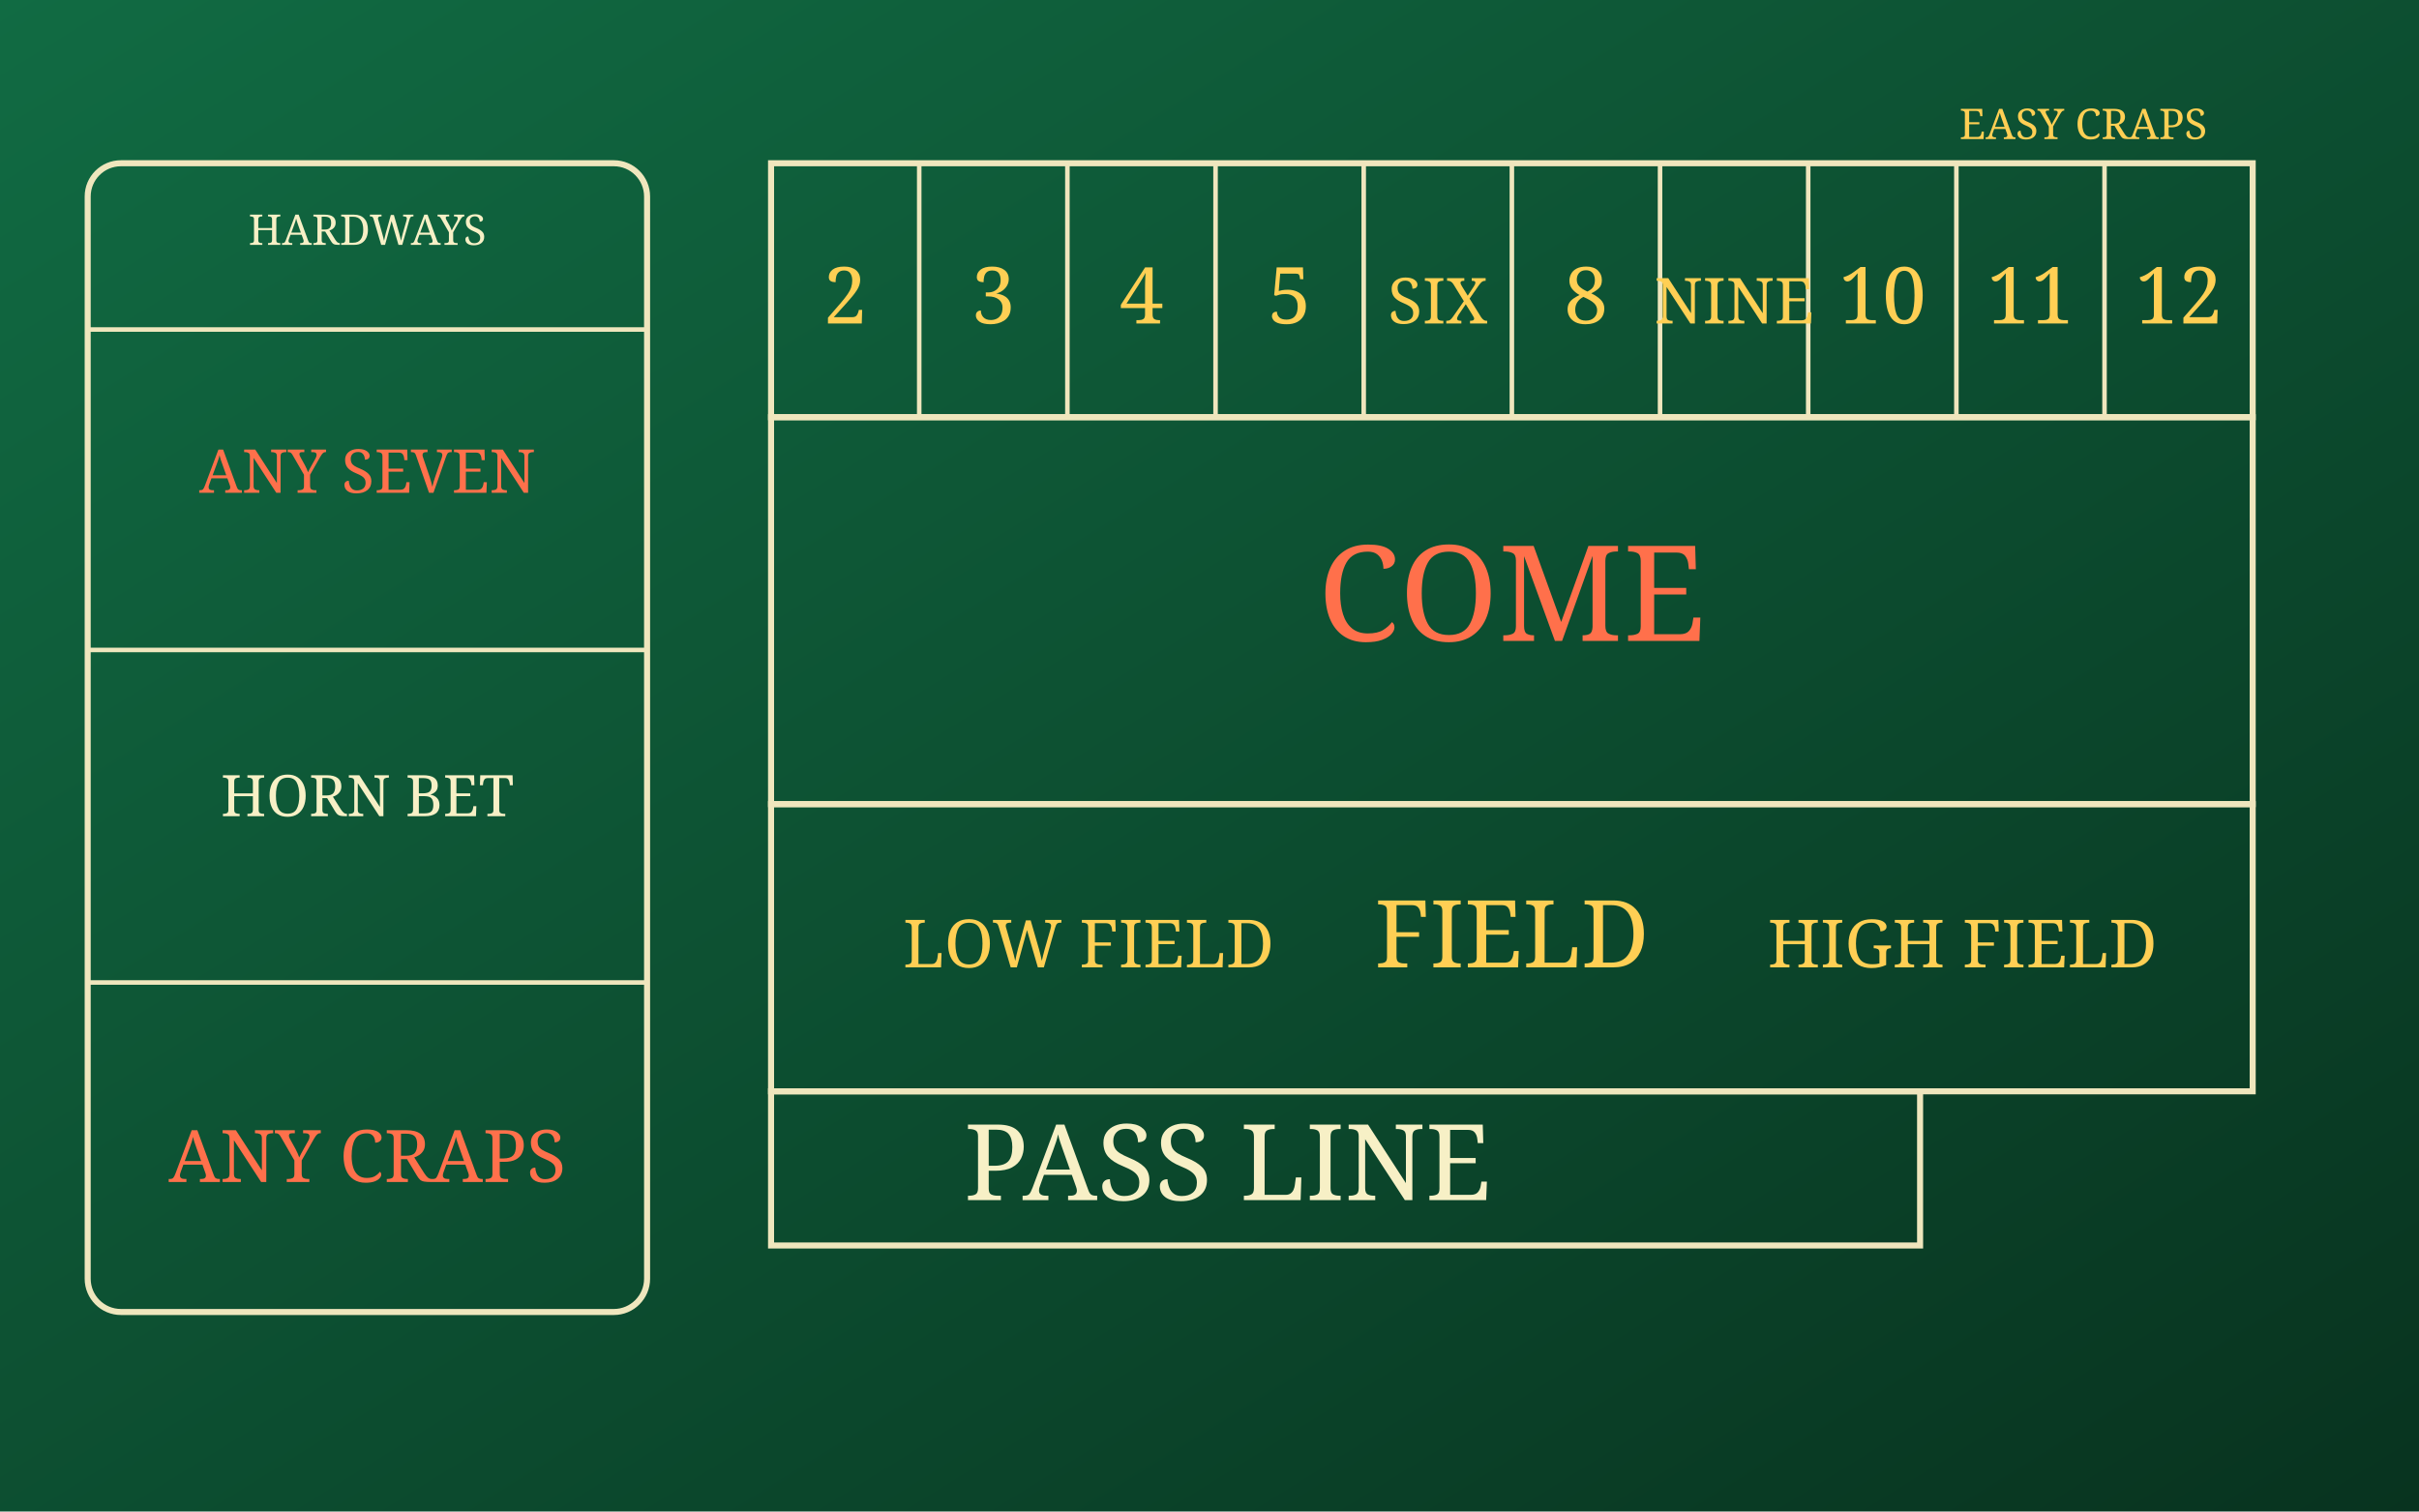
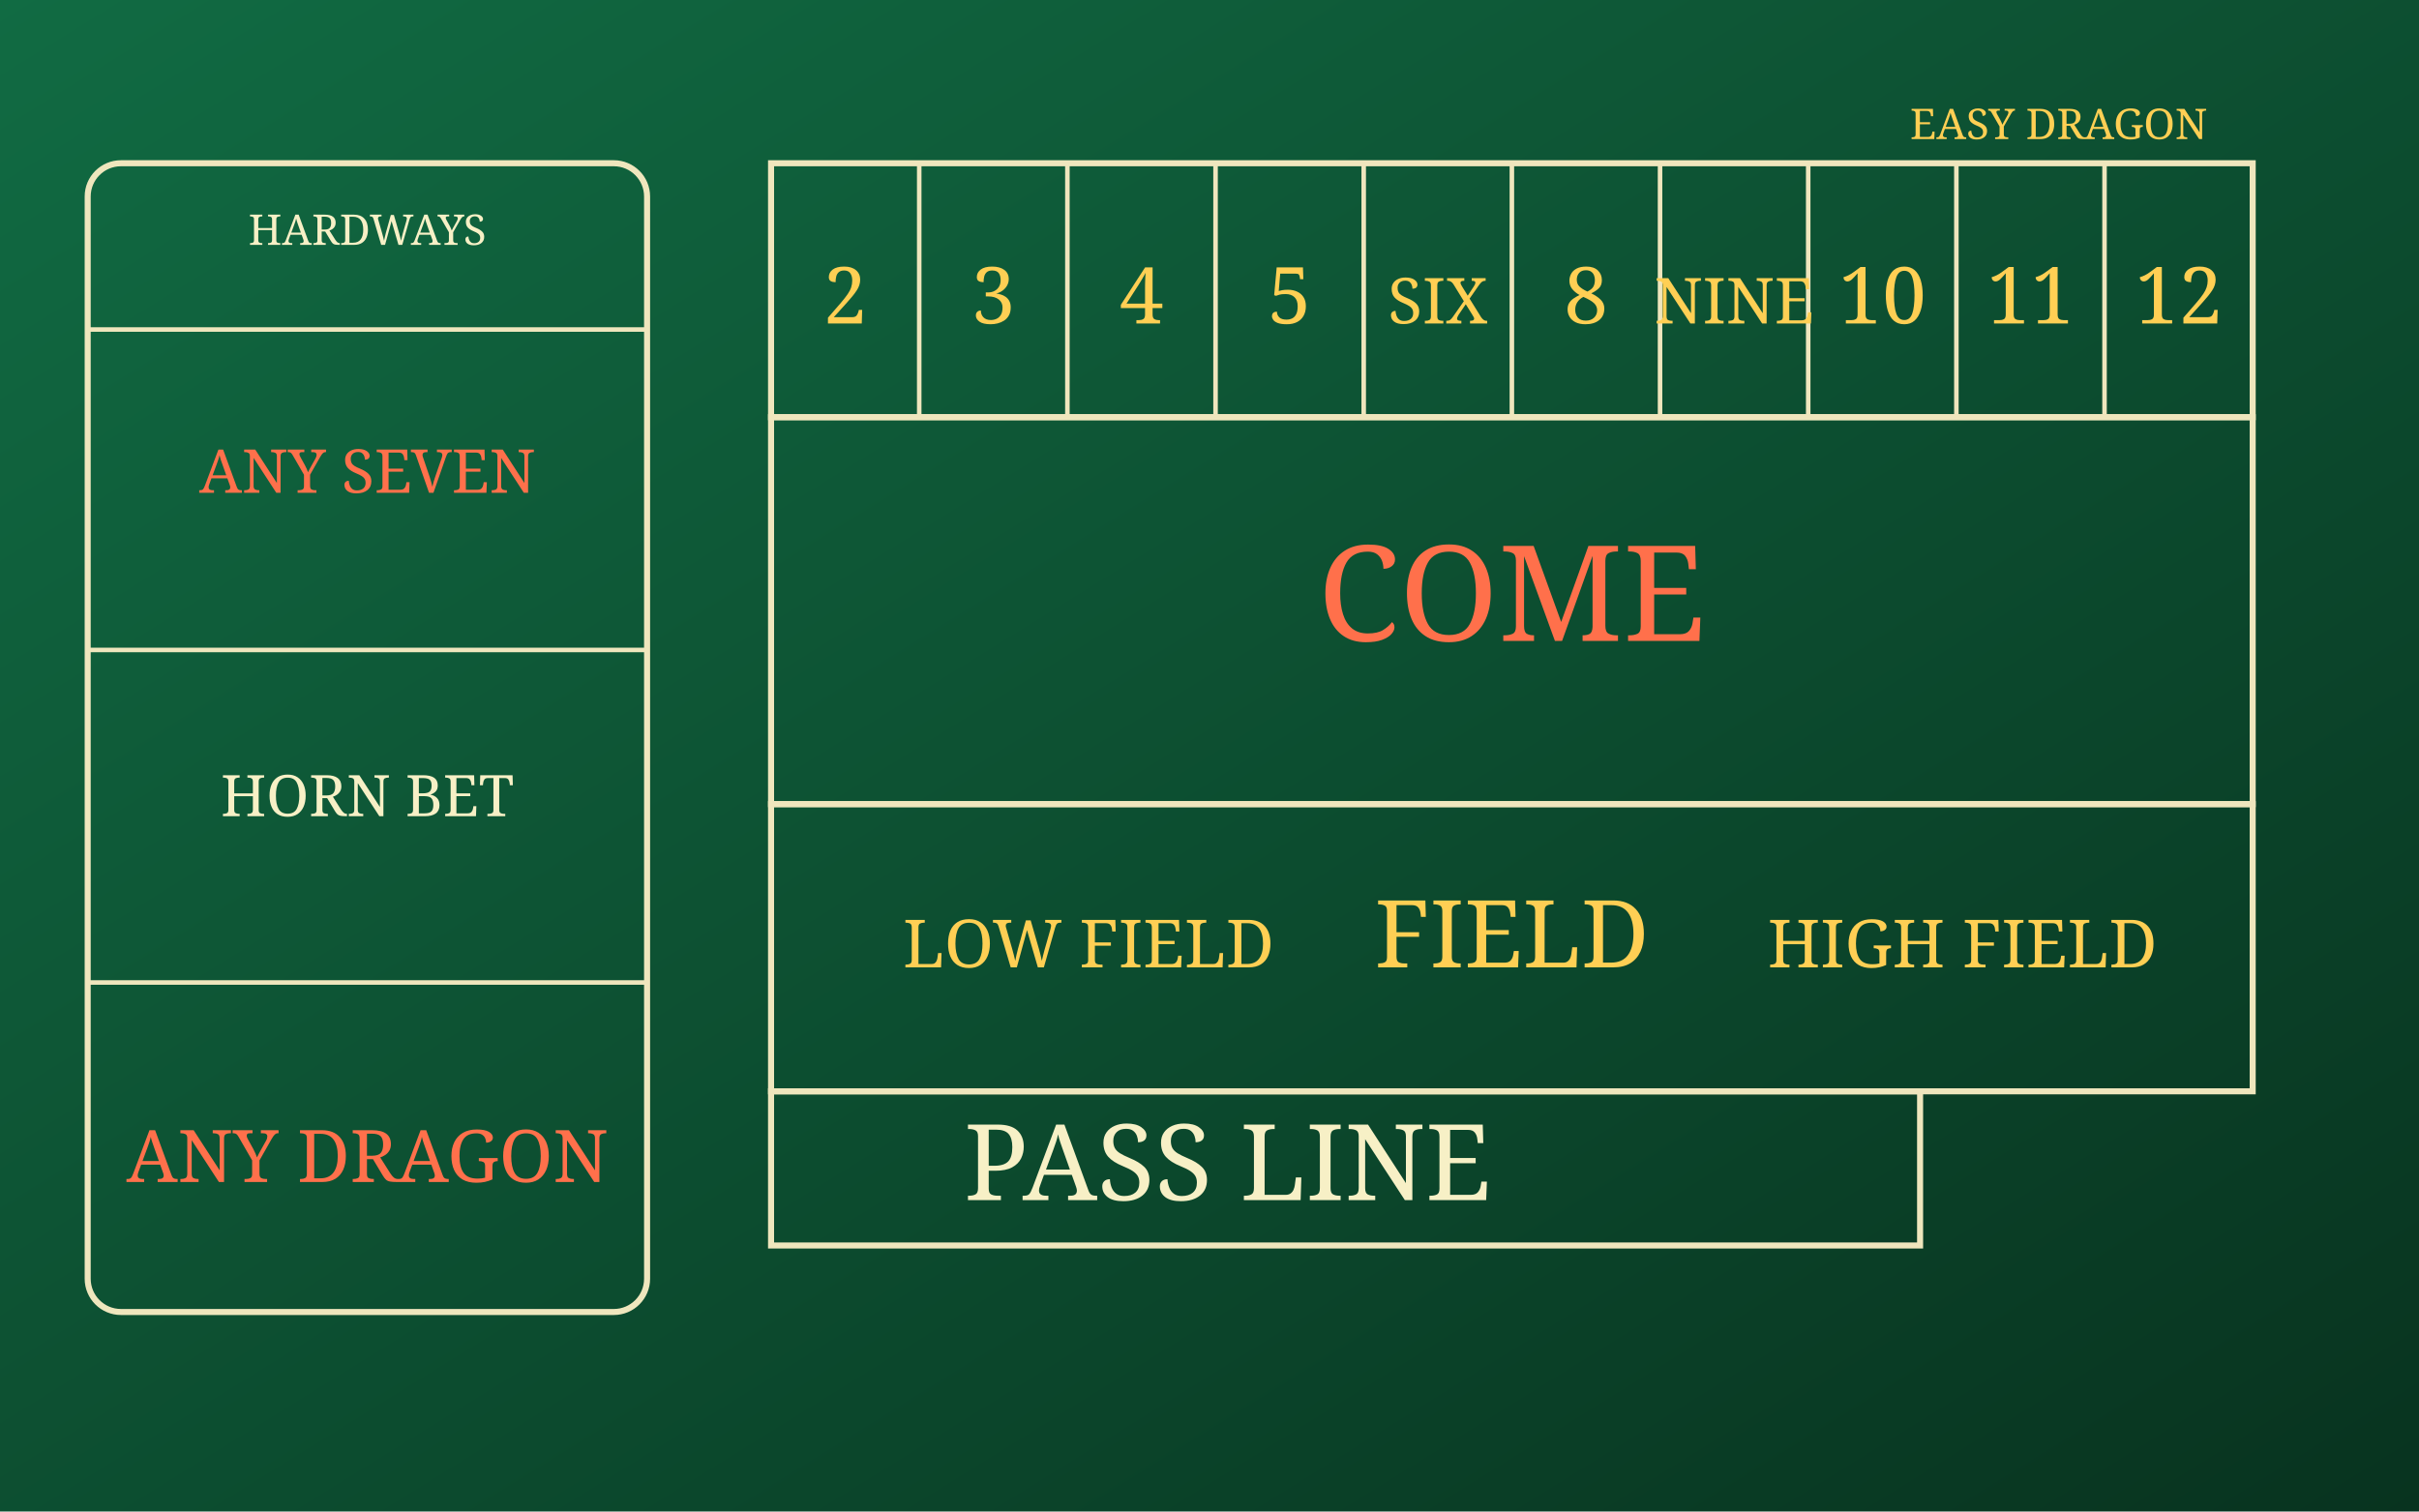
- <svg xmlns="http://www.w3.org/2000/svg" viewBox="0 0 1600 1000" role="img" aria-label="Easy craps table">
+ <svg xmlns="http://www.w3.org/2000/svg" viewBox="0 0 1600 1000" role="img" aria-label="Easy rail table">
  <defs>
    <linearGradient id="felt" x1="0" x2="1" y1="0" y2="1">
      <stop offset="0" stop-color="#116b43" />
      <stop offset="1" stop-color="#08331f" />
    </linearGradient>
  </defs>
  <rect width="1600" height="1000" fill="url(#felt)" />
  <g fill="none" stroke="#efe6bd" stroke-width="4">
    <rect x="58" y="108" width="370" height="760" rx="22" />
    <rect x="510" y="108" width="980" height="168" />
    <rect x="510" y="276" width="980" height="256" />
    <rect x="510" y="532" width="980" height="190" />
    <path d="M510 722h760v102H510z" />
  </g>
  <g stroke="#efe6bd" stroke-width="3">
    <line x1="608" y1="108" x2="608" y2="276" />
    <line x1="706" y1="108" x2="706" y2="276" />
    <line x1="804" y1="108" x2="804" y2="276" />
    <line x1="902" y1="108" x2="902" y2="276" />
    <line x1="1000" y1="108" x2="1000" y2="276" />
    <line x1="1098" y1="108" x2="1098" y2="276" />
    <line x1="1196" y1="108" x2="1196" y2="276" />
    <line x1="1294" y1="108" x2="1294" y2="276" />
    <line x1="1392" y1="108" x2="1392" y2="276" />
    <line x1="58" y1="218" x2="428" y2="218" />
    <line x1="58" y1="430" x2="428" y2="430" />
    <line x1="58" y1="650" x2="428" y2="650" />
  </g>
  <g fill="#ffcf54" font-family="Georgia, serif" text-anchor="middle">
    <text x="559" y="214" font-size="52">2</text>
    <text x="657" y="214" font-size="52">3</text>
    <text x="755" y="214" font-size="52">4</text>
    <text x="853" y="214" font-size="52">5</text>
    <text x="951" y="214" font-size="42">SIX</text>
    <text x="1049" y="214" font-size="52">8</text>
    <text x="1147" y="214" font-size="42">NINE</text>
    <text x="1245" y="214" font-size="52">10</text>
    <text x="1343" y="214" font-size="52">11</text>
    <text x="1441" y="214" font-size="52">12</text>
    <text x="1000" y="424" font-size="88" fill="#ff704b">COME</text>
    <text x="720" y="640" font-size="44">LOW FIELD</text>
    <text x="1000" y="640" font-size="62">FIELD</text>
    <text x="1298" y="640" font-size="44">HIGH FIELD</text>
    <text x="812" y="794" font-size="70" fill="#f7f0c6">PASS LINE</text>
-     <text x="1460" y="92" font-size="28" fill="#ffcf54" text-anchor="end">EASY CRAPS</text>
+     <text x="1460" y="92" font-size="28" fill="#ffcf54" text-anchor="end">EASY DRAGON</text>
  </g>
  <g fill="#f7f0c6" font-family="Georgia, serif" text-anchor="middle">
    <text x="243" y="162" font-size="28">HARDWAYS</text>
    <text x="243" y="326" font-size="40" fill="#ff704b">ANY SEVEN</text>
    <text x="243" y="540" font-size="38">HORN BET</text>
-     <text x="243" y="782" font-size="48" fill="#ff704b">ANY CRAPS</text>
+     <text x="243" y="782" font-size="48" fill="#ff704b">ANY DRAGON</text>
  </g>
</svg>
